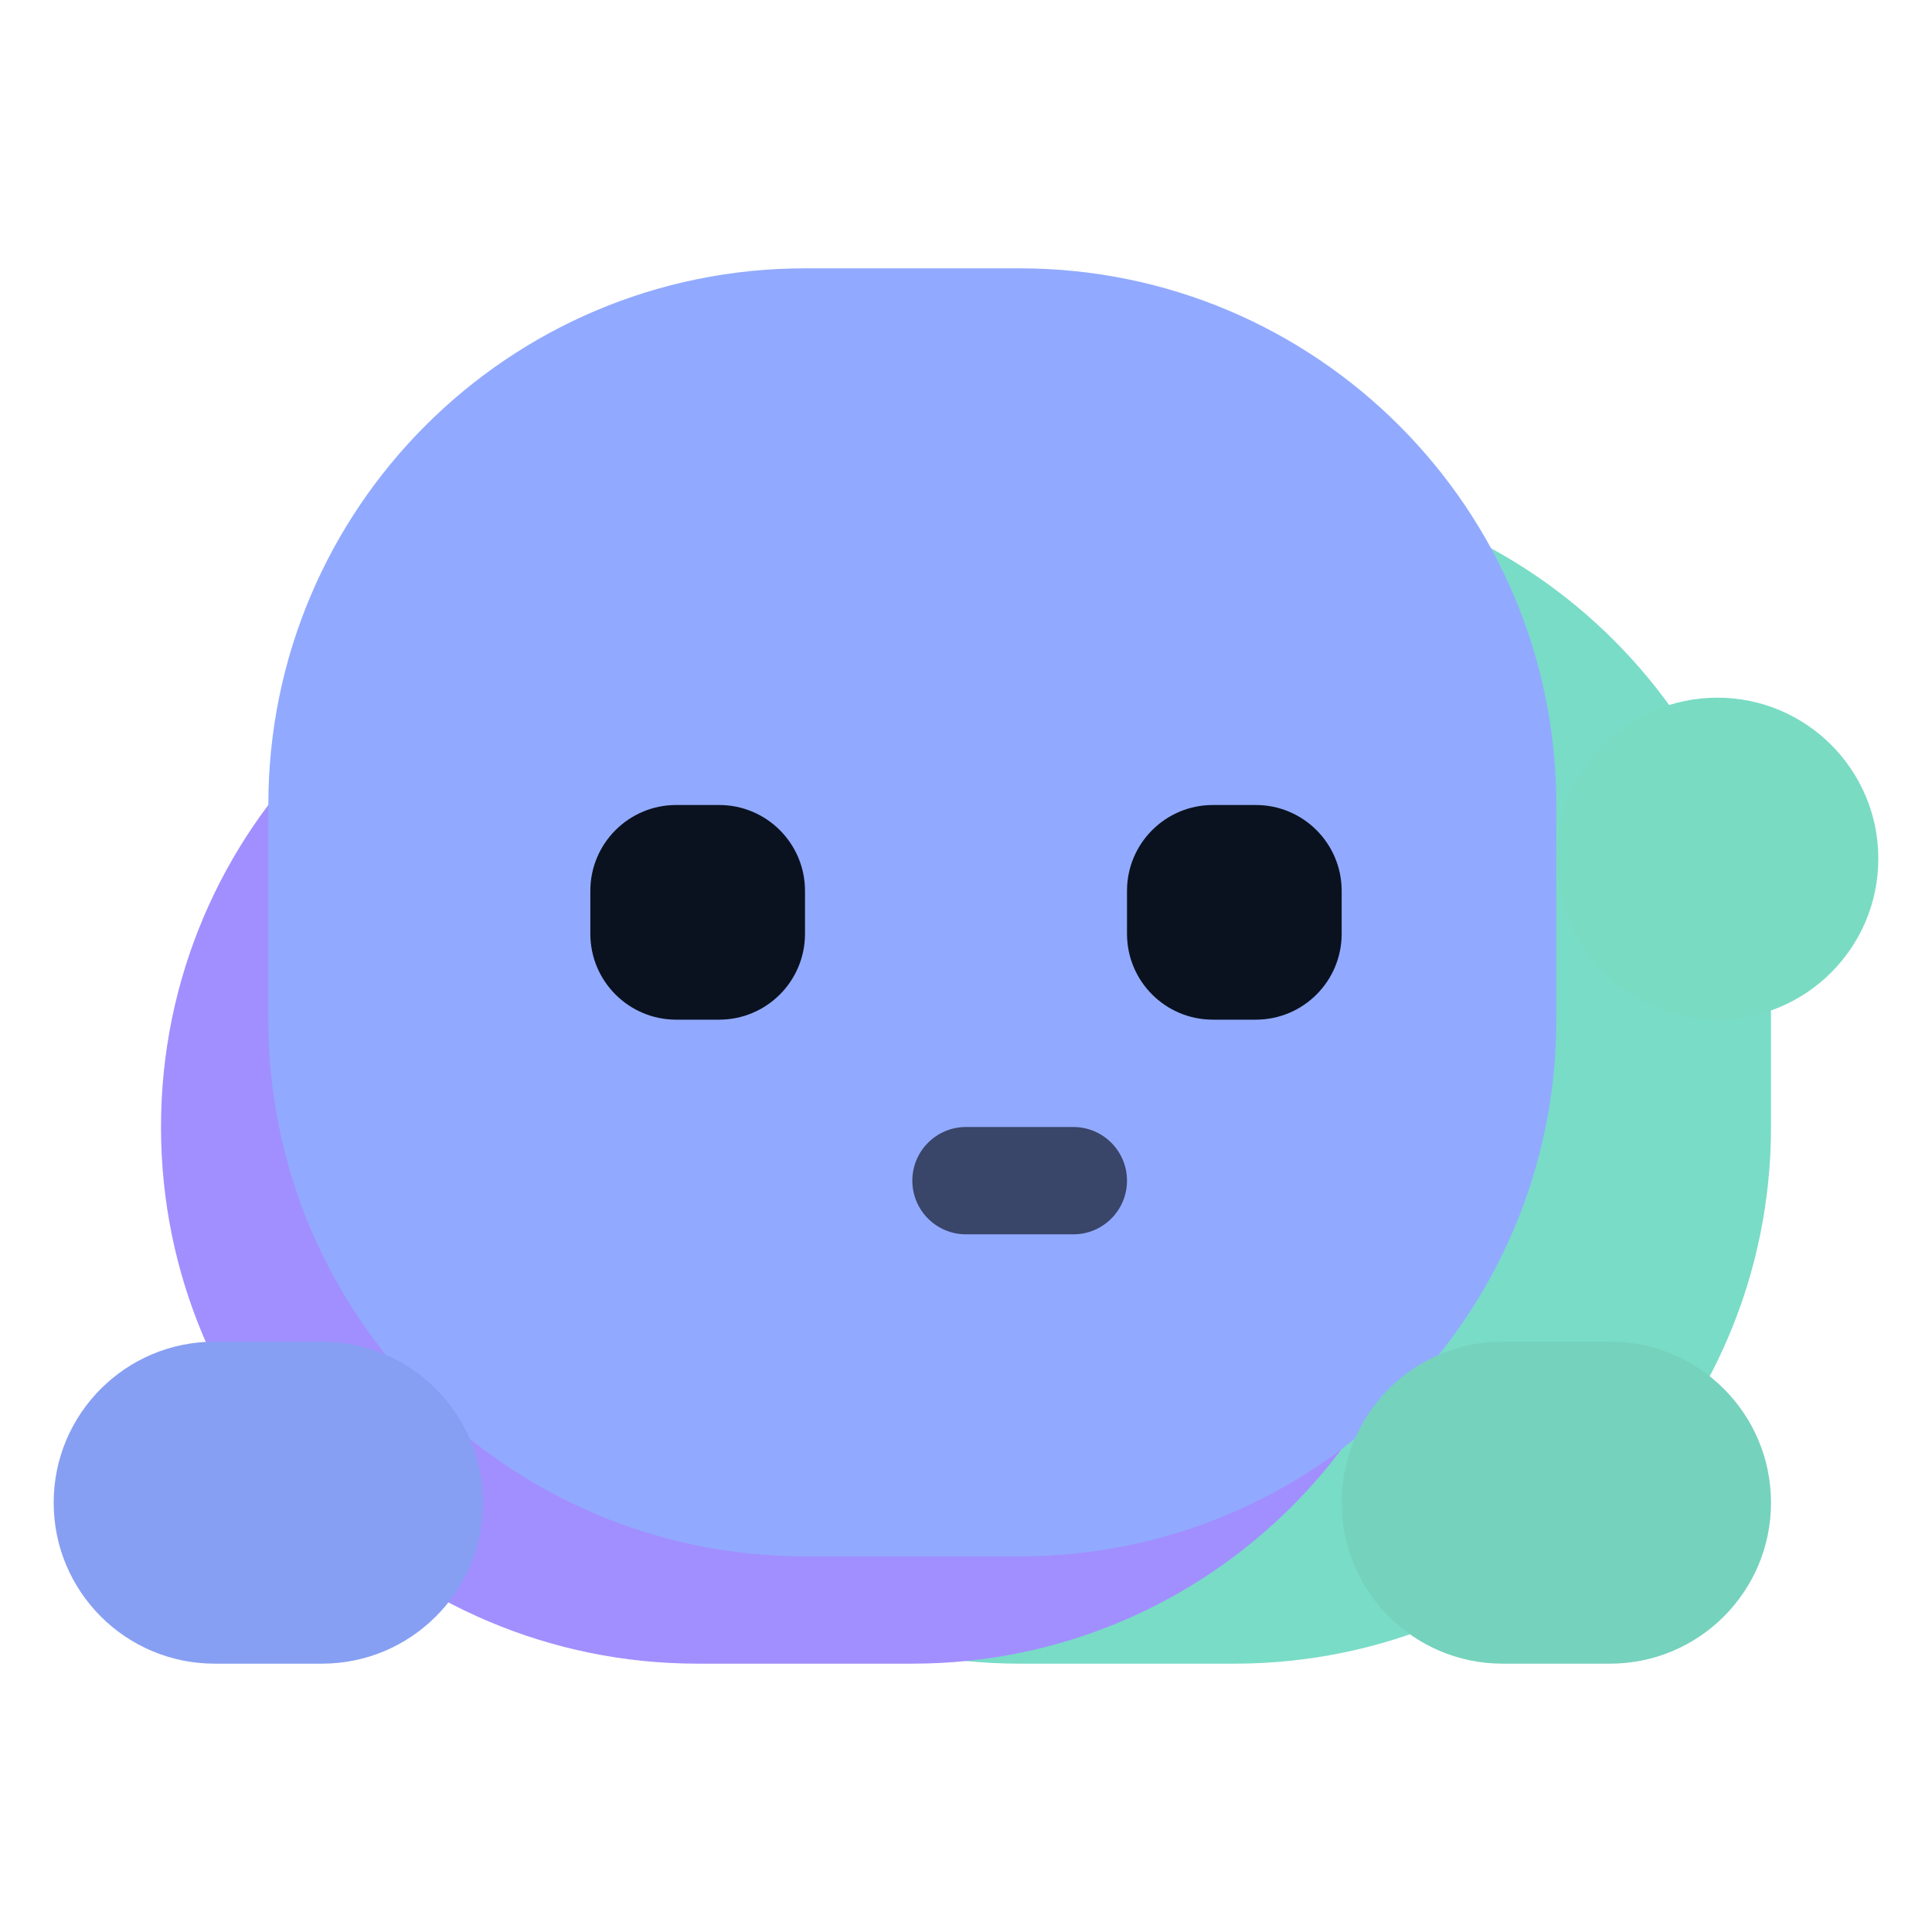
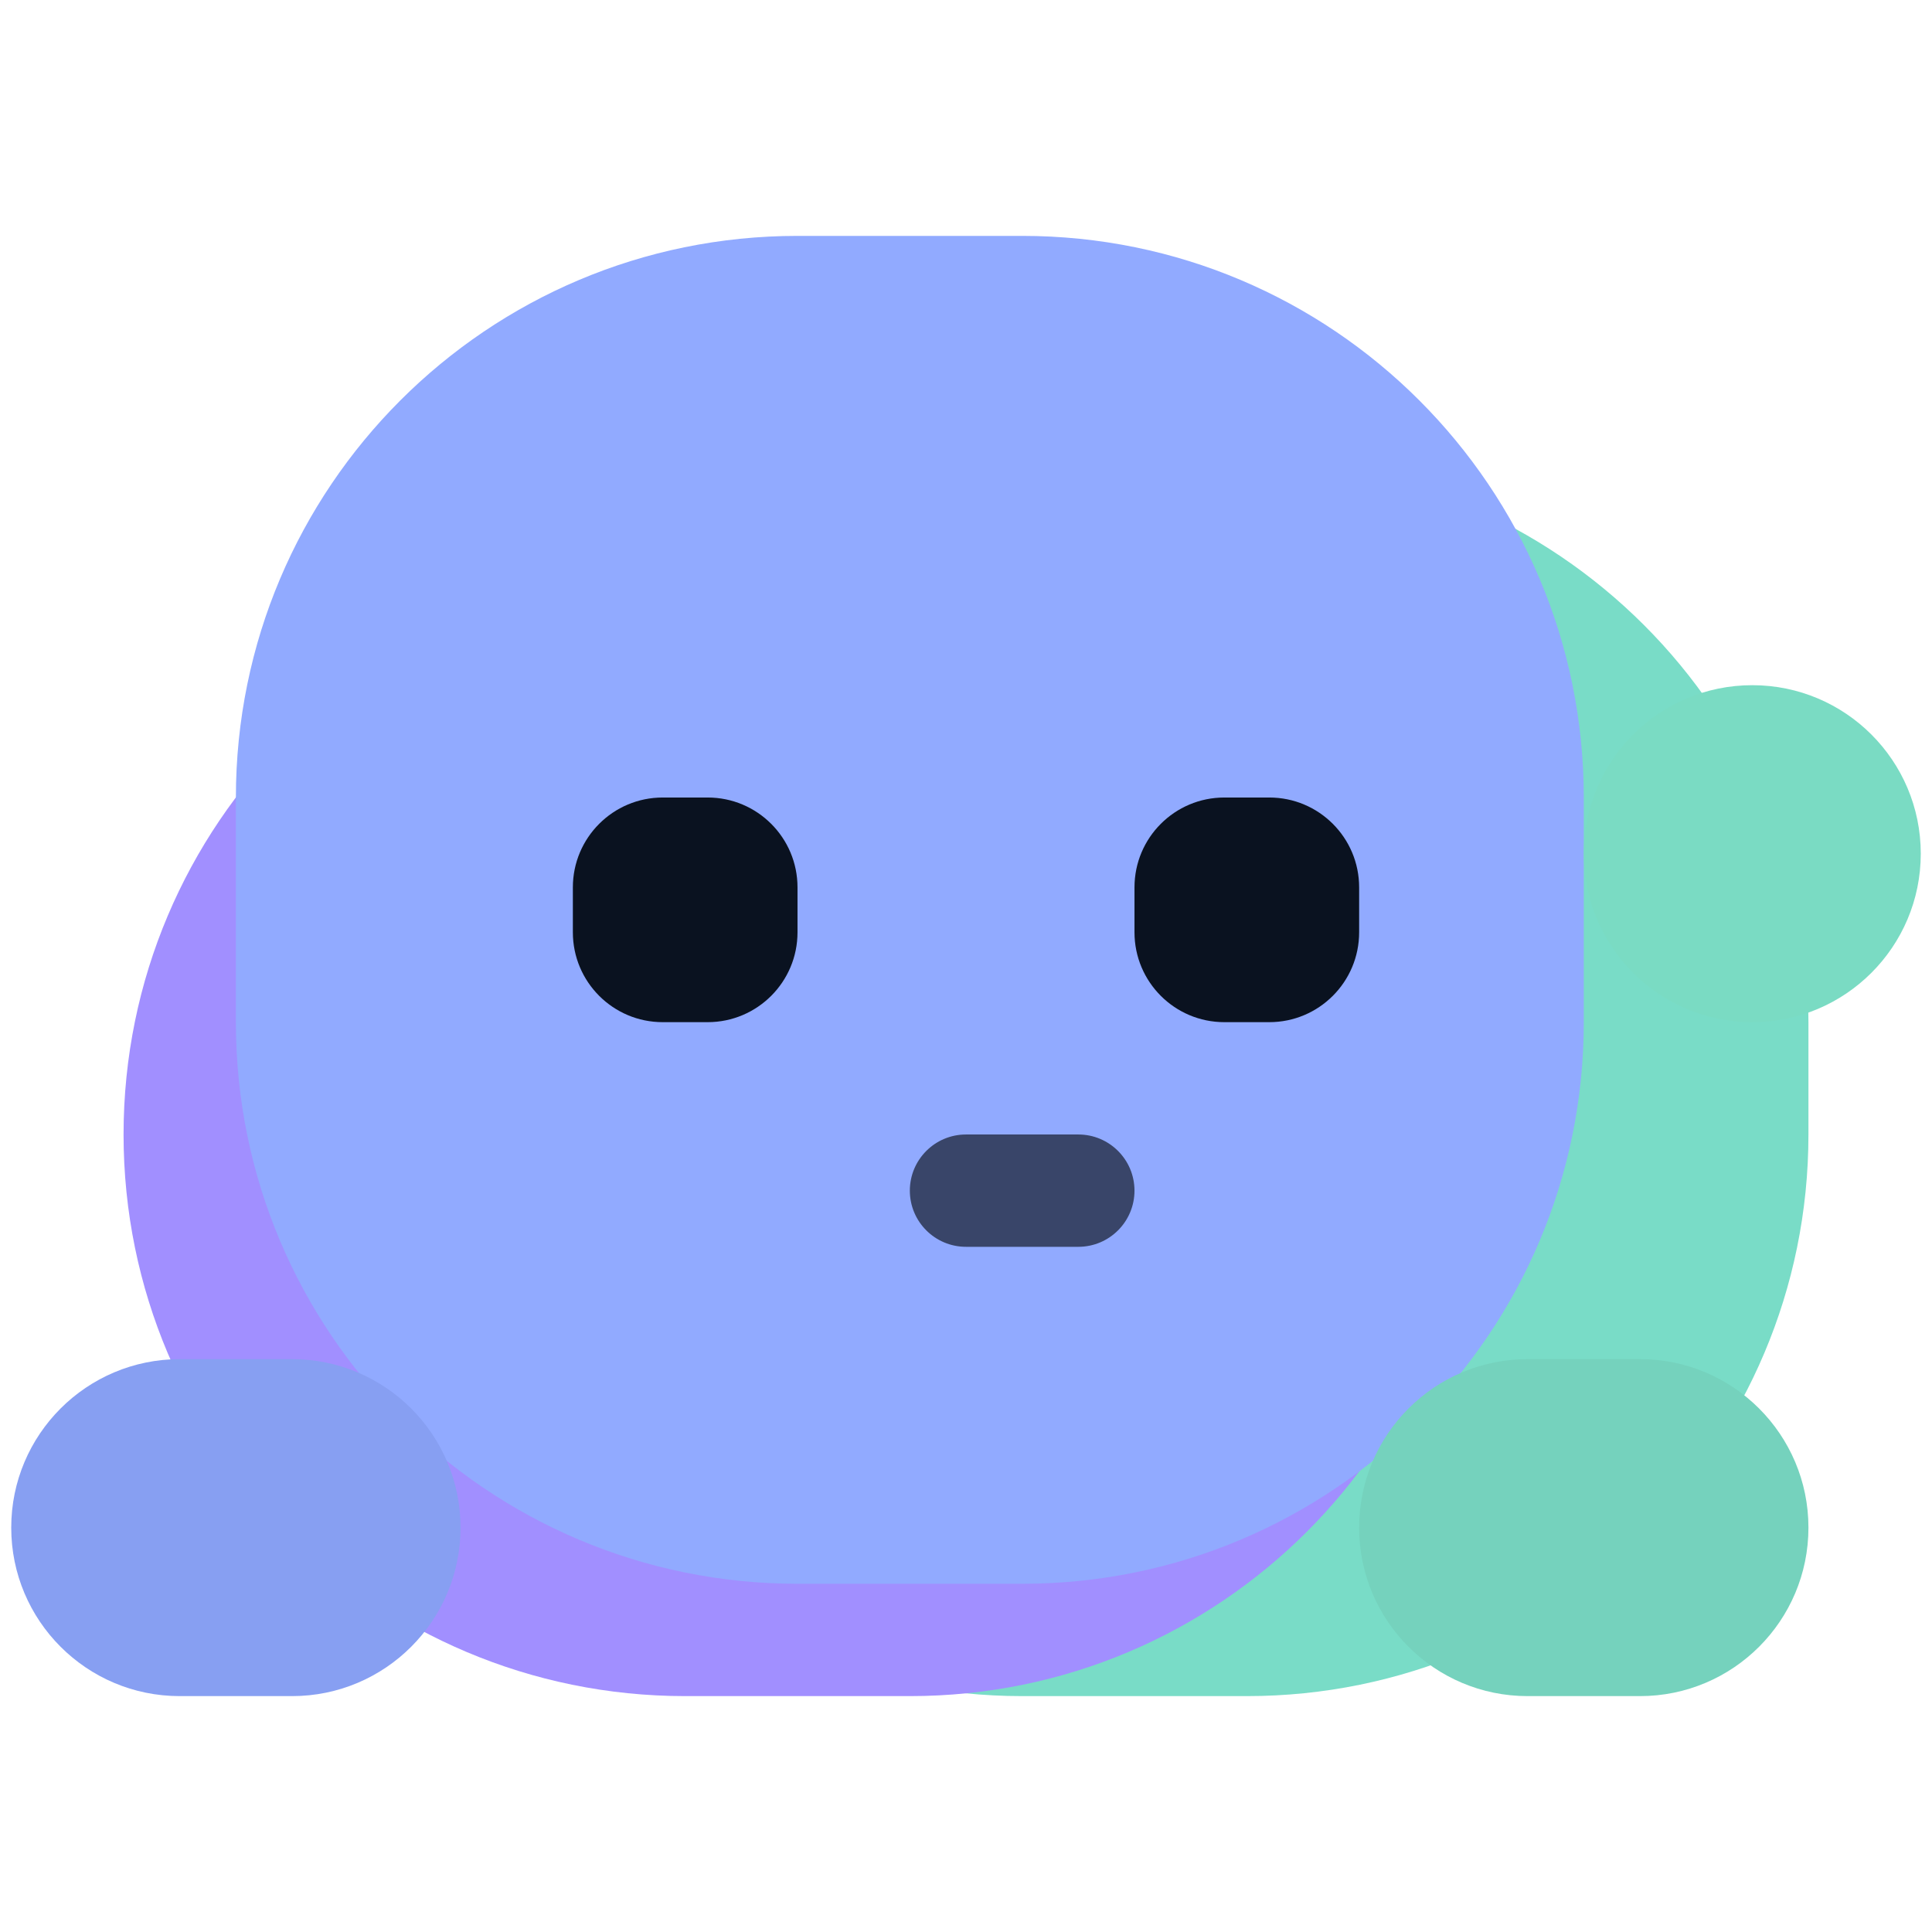
- <svg xmlns="http://www.w3.org/2000/svg" width="512" height="512" viewBox="1 1 18 18">
+ <svg xmlns="http://www.w3.org/2000/svg" width="512" height="512" viewBox="1.4 1.4 17.2 17.2">
  <g transform="translate(1.5 1.5)">
    <rect x="4" y="4" width="12" height="11" rx="5" fill="#79dcc7" />
    <rect x="1" y="5" width="12" height="10" rx="5" fill="#a18fff" />
    <rect x="2" y="2" width="12" height="12" rx="5" fill="#91aaff" />
    <rect x="0" y="12" width="4" height="3" rx="1.5" fill="#879ff2" />
    <rect x="12" y="12" width="4" height="3" rx="1.5" fill="#75d2bd" />
    <rect x="14" y="6" width="3" height="3" rx="1.5" fill="#7adbc3" />
    <rect x="5" y="7" width="2" height="2" rx="0.8" fill="#0a1220" />
    <rect x="10" y="7" width="2" height="2" rx="0.8" fill="#0a1220" />
    <rect x="8" y="10" width="2" height="1" rx="0.5" fill="#091018" opacity="0.65" />
  </g>
</svg>
